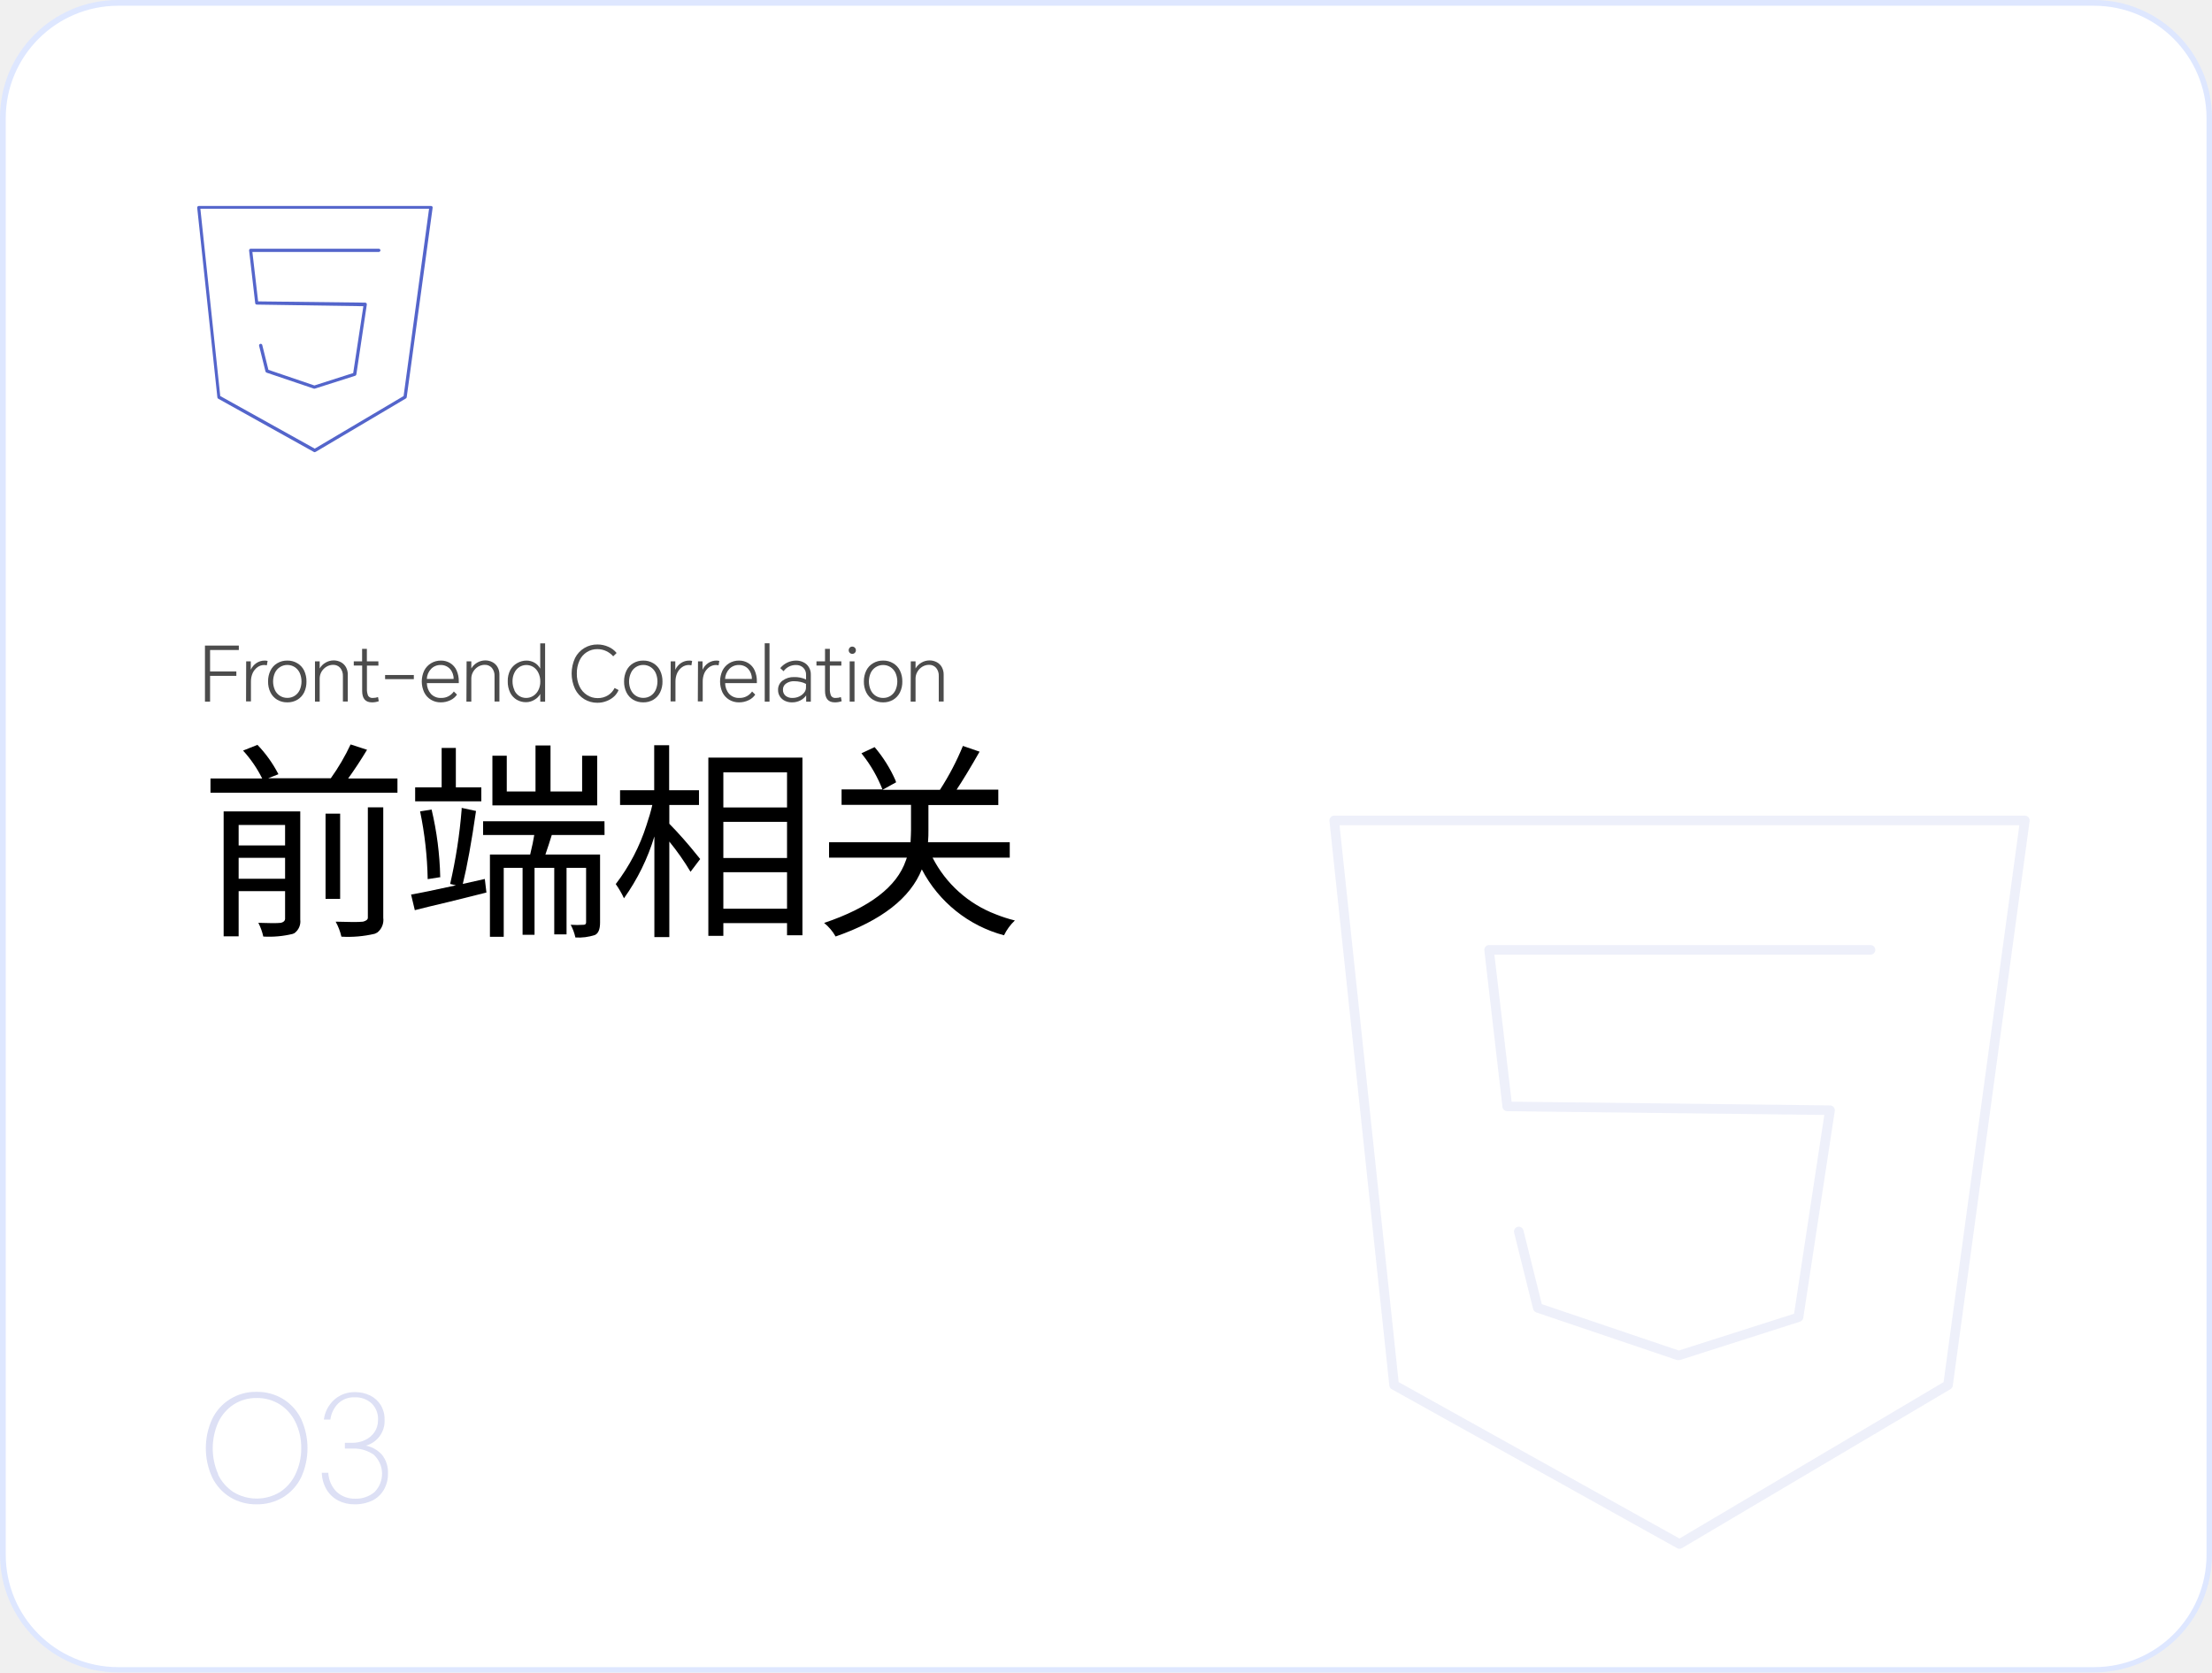
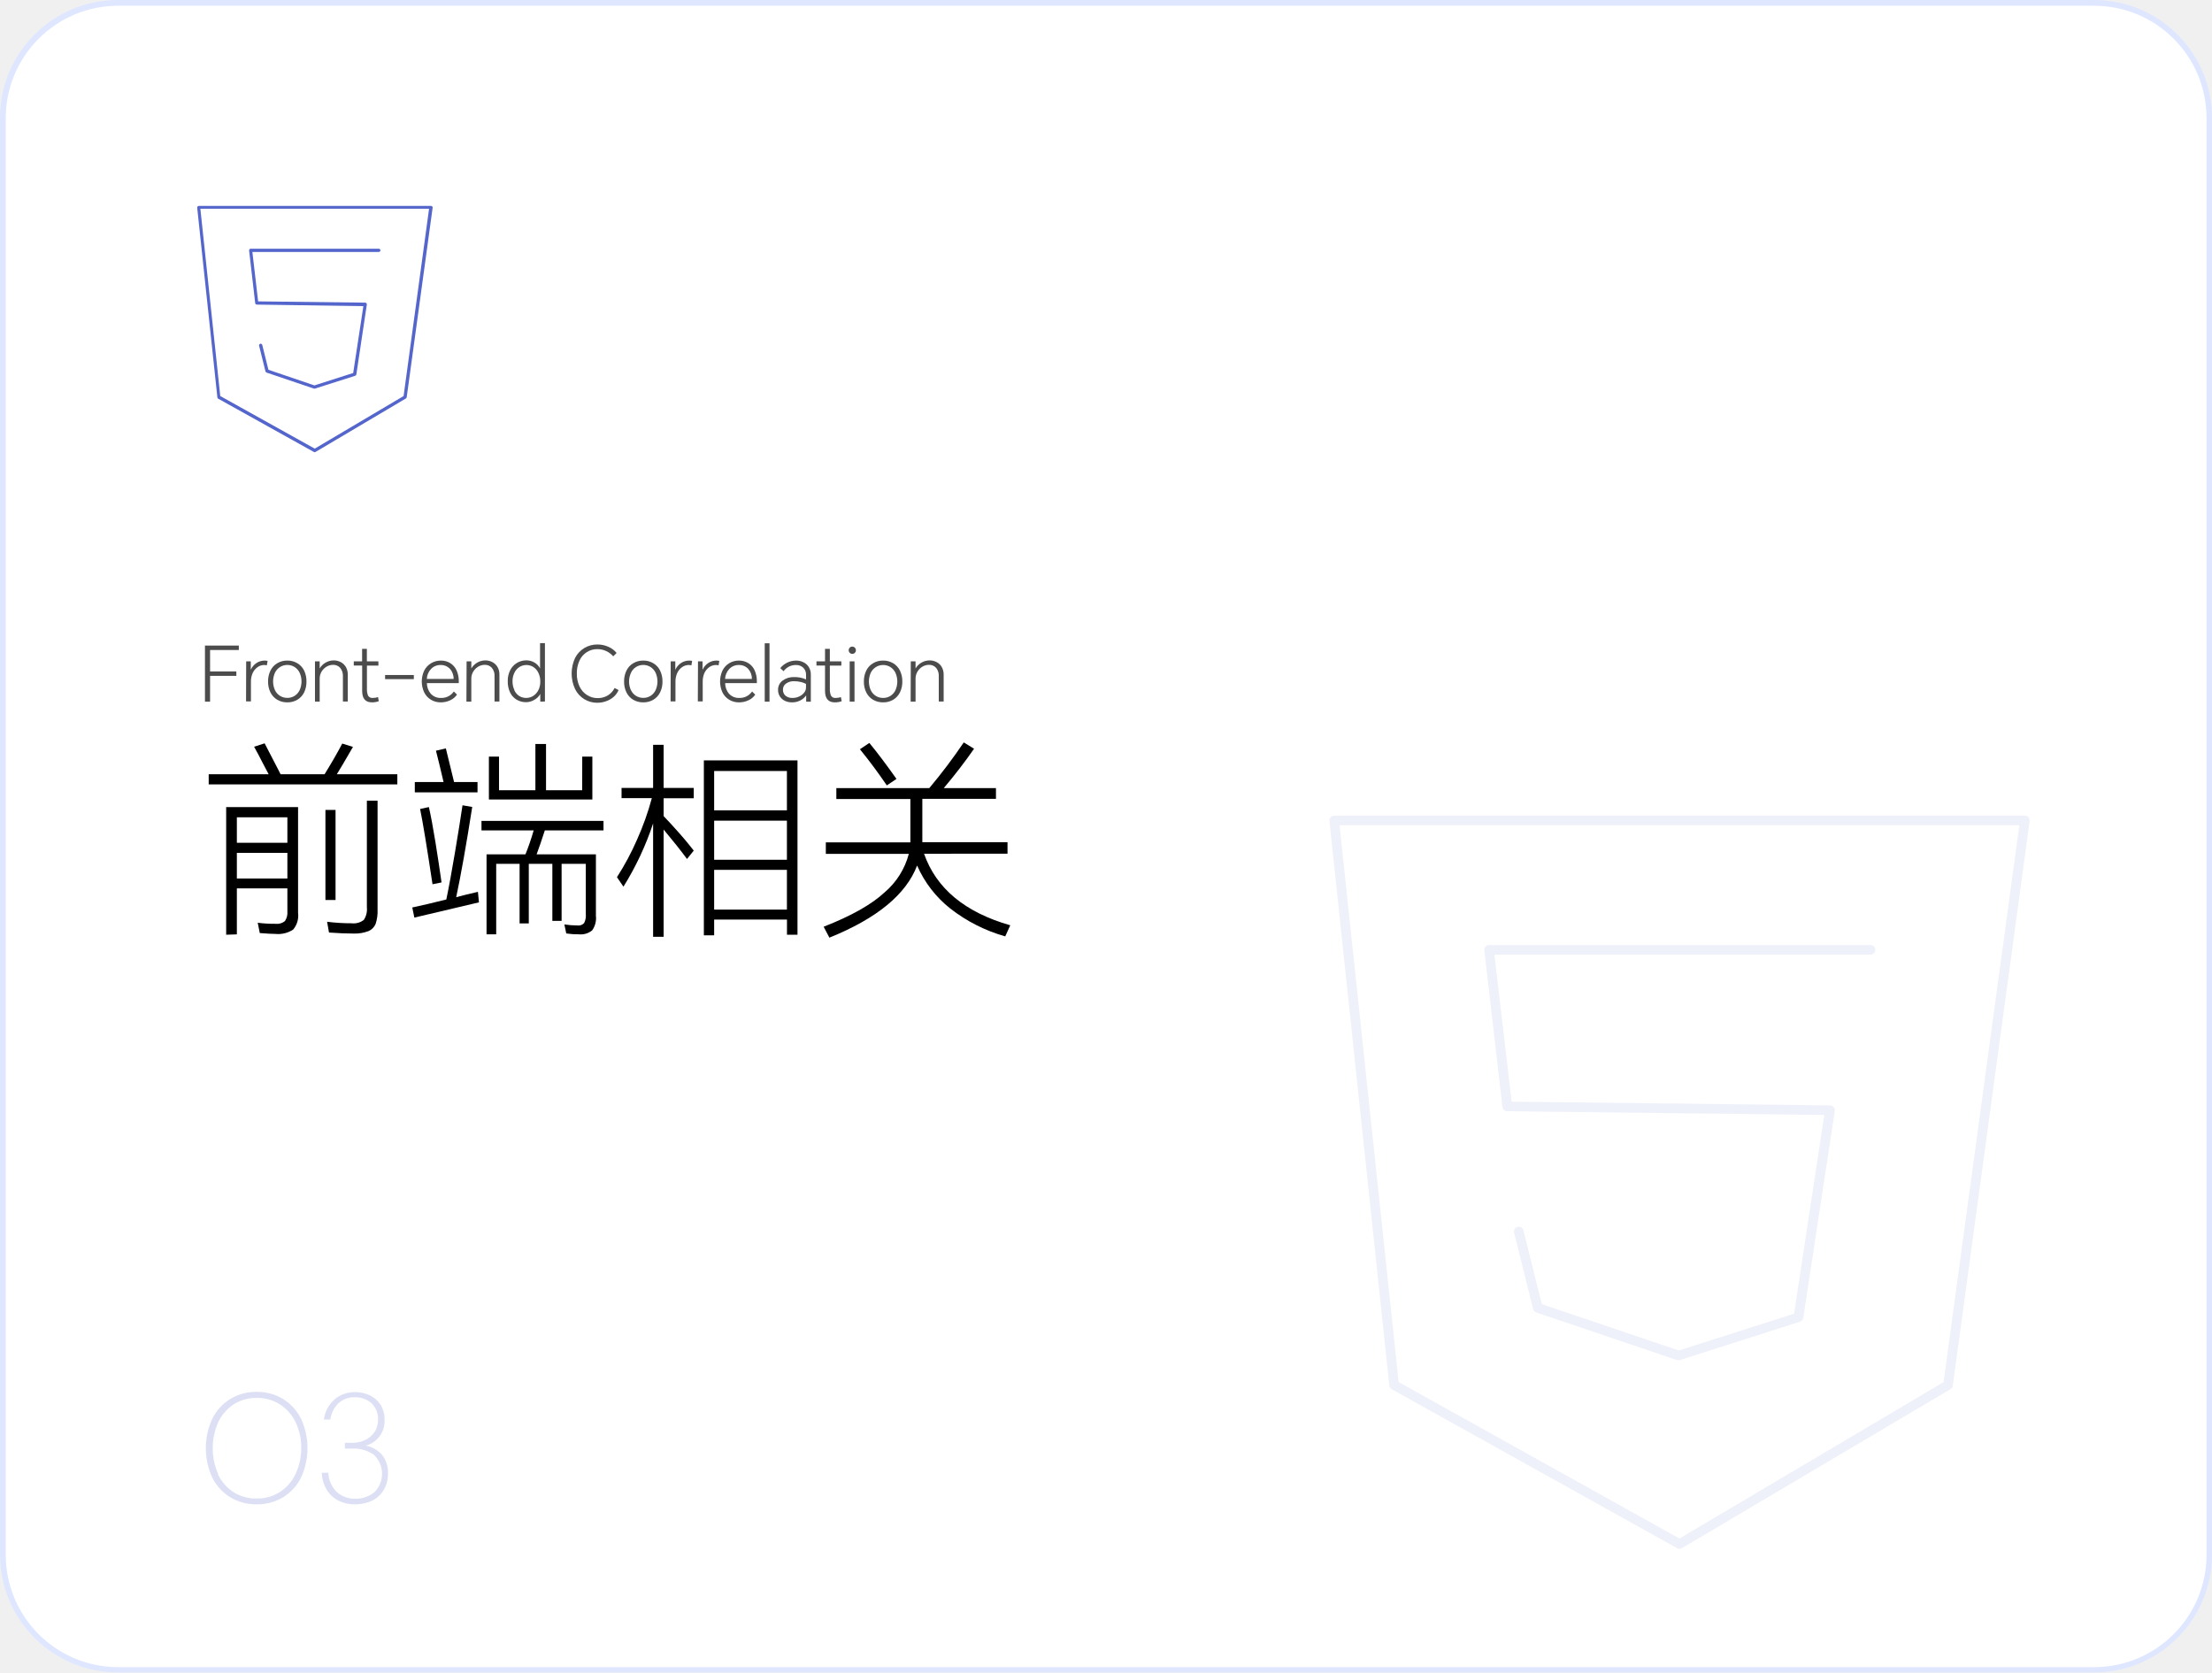
<svg xmlns="http://www.w3.org/2000/svg" viewBox="0 0 384.85 291.04">
  <defs>
    <style>.cls-1{fill:#fff;}.cls-2{fill:#dee7ff;}.cls-3{opacity:0.2;}.cls-4{fill:#5465cb;}.cls-5{fill:#4c4c4c;}.cls-6{opacity:0.1;}</style>
  </defs>
  <g id="图层_2" data-name="图层 2">
    <g id="图层_1-2" data-name="图层 1">
      <rect class="cls-1" x="0.48" y="0.48" width="383.9" height="290.08" rx="20.02" />
      <path class="cls-2" d="M364.36,291H20.5A20.53,20.53,0,0,1,0,270.54V20.5A20.52,20.52,0,0,1,20.5,0H364.36a20.51,20.51,0,0,1,20.49,20.5v250A20.52,20.52,0,0,1,364.36,291ZM20.5,1A19.57,19.57,0,0,0,1,20.5v250A19.56,19.56,0,0,0,20.5,290.08H364.36a19.56,19.56,0,0,0,19.54-19.54V20.5A19.57,19.57,0,0,0,364.36,1Z" />
      <g class="cls-3">
-         <path class="cls-4" d="M40.05,260.52a8.38,8.38,0,0,1-3.13-3.45,12.23,12.23,0,0,1,0-10.18,8.38,8.38,0,0,1,7.71-4.71,8.63,8.63,0,0,1,4.63,1.25,8.47,8.47,0,0,1,3.13,3.46,12.23,12.23,0,0,1,0,10.18,8.38,8.38,0,0,1-3.13,3.45,8.71,8.71,0,0,1-4.63,1.23A8.61,8.61,0,0,1,40.05,260.52Zm-2.13-4a7.55,7.55,0,0,0,2.71,3.11,7.81,7.81,0,0,0,8.06,0,7.43,7.43,0,0,0,2.72-3.13,10.32,10.32,0,0,0,1-4.53,10.08,10.08,0,0,0-1-4.52,7.59,7.59,0,0,0-2.73-3.09,7.4,7.4,0,0,0-4-1.11,7.27,7.27,0,0,0-4,1.11,7.58,7.58,0,0,0-2.71,3.12,11.17,11.17,0,0,0,0,9.06Z" />
+         <path class="cls-4" d="M40.05,260.52a8.38,8.38,0,0,1-3.13-3.45,12.23,12.23,0,0,1,0-10.18,8.41,8.41,0,0,1,3.13-3.46,8.53,8.53,0,0,1,4.58-1.25,8.63,8.63,0,0,1,4.63,1.25,8.41,8.41,0,0,1,3.13,3.46,12.23,12.23,0,0,1,0,10.18,8.38,8.38,0,0,1-3.13,3.45,8.71,8.71,0,0,1-4.63,1.23A8.61,8.61,0,0,1,40.05,260.52Zm-2.13-4a7.55,7.55,0,0,0,2.71,3.11,7.27,7.27,0,0,0,4,1.11,7.35,7.35,0,0,0,4.06-1.13,7.43,7.43,0,0,0,2.72-3.13,10.32,10.32,0,0,0,1-4.53,10.08,10.08,0,0,0-1-4.52,7.59,7.59,0,0,0-2.73-3.09,7.4,7.4,0,0,0-4-1.11,7.27,7.27,0,0,0-4,1.11,7.58,7.58,0,0,0-2.71,3.12,11.17,11.17,0,0,0,0,9.06Z" />
        <path class="cls-4" d="M58.83,261.09a5.17,5.17,0,0,1-2-1.89,6,6,0,0,1-.84-2.94h1.13a5,5,0,0,0,1.48,3.35,4.6,4.6,0,0,0,3.18,1.16,5,5,0,0,0,3.37-1.14,4.53,4.53,0,0,0-.12-6.51,6,6,0,0,0-3.63-1.07H60v-1h1.31a5.13,5.13,0,0,0,2.15-.46,4.11,4.11,0,0,0,1.67-1.36,3.67,3.67,0,0,0,.64-2.15,3.76,3.76,0,0,0-1.12-2.9,4.17,4.17,0,0,0-3-1.05,3.91,3.91,0,0,0-2.8,1.06A4.83,4.83,0,0,0,57.48,247H56.35a5.57,5.57,0,0,1,1.81-3.46,5.27,5.27,0,0,1,3.62-1.31,5.78,5.78,0,0,1,2.63.59,4.57,4.57,0,0,1,1.84,1.67,4.7,4.7,0,0,1,.66,2.51,4.44,4.44,0,0,1-3.25,4.54v0a5,5,0,0,1,2.84,1.64,4.91,4.91,0,0,1,1,3.23,5.42,5.42,0,0,1-.72,2.81,4.71,4.71,0,0,1-2,1.87,6.93,6.93,0,0,1-3.1.66A6.11,6.11,0,0,1,58.83,261.09Z" />
      </g>
      <path class="cls-5" d="M35.66,112.33h5.89v.77h-5v3.73h4.57v.77H36.55v4.49h-.89Z" />
-       <path class="cls-5" d="M42.83,115.08h.8v1.46h0a2.77,2.77,0,0,1,1-1.18,2.55,2.55,0,0,1,1.43-.42,1.9,1.9,0,0,1,.5.06l-.14.77a1.56,1.56,0,0,0-.46-.06,1.94,1.94,0,0,0-1.16.38,2.65,2.65,0,0,0-.83,1,3.52,3.52,0,0,0-.31,1.51v3.44h-.85Z" />
+       <path class="cls-5" d="M42.83,115.08h.8v1.46h0a2.77,2.77,0,0,1,1-1.18,2.55,2.55,0,0,1,1.43-.42,1.9,1.9,0,0,1,.5.06l-.14.77a1.56,1.56,0,0,0-.46-.06,1.94,1.94,0,0,0-1.16.38,2.58,2.58,0,0,0-.83,1,3.52,3.52,0,0,0-.31,1.51v3.44h-.85Z" />
      <path class="cls-5" d="M47.06,116.67a3,3,0,0,1,1.18-1.27,3.27,3.27,0,0,1,1.75-.46,3.23,3.23,0,0,1,1.74.46,3,3,0,0,1,1.18,1.27,4.29,4.29,0,0,1,.41,1.91,4.23,4.23,0,0,1-.41,1.91,3.08,3.08,0,0,1-1.18,1.27,3.32,3.32,0,0,1-1.74.45,3.35,3.35,0,0,1-1.75-.45,3.08,3.08,0,0,1-1.18-1.27,4.11,4.11,0,0,1-.42-1.91A4.16,4.16,0,0,1,47.06,116.67Zm.77,3.4a2.35,2.35,0,0,0,.88,1,2.31,2.31,0,0,0,1.28.36,2.33,2.33,0,0,0,1.28-.36,2.4,2.4,0,0,0,.87-1,3.71,3.71,0,0,0,0-3,2.43,2.43,0,0,0-.87-1,2.34,2.34,0,0,0-1.28-.37,2.31,2.31,0,0,0-1.28.37,2.38,2.38,0,0,0-.88,1,3.71,3.71,0,0,0,0,3Z" />
-       <path class="cls-5" d="M54.8,115.08h.82v1.23h0a2.74,2.74,0,0,1,1-1,2.78,2.78,0,0,1,1.43-.4,2.67,2.67,0,0,1,1.26.31,2.21,2.21,0,0,1,.88.86,2.61,2.61,0,0,1,.32,1.3v4.68h-.85v-4.41a2.1,2.1,0,0,0-.47-1.44,1.57,1.57,0,0,0-1.23-.53,2.24,2.24,0,0,0-1.15.32,2.59,2.59,0,0,0-.87.87,2.4,2.4,0,0,0-.32,1.21v4H54.8Z" />
+       <path class="cls-5" d="M54.8,115.08h.82v1.23h0a2.74,2.74,0,0,1,1-1,2.78,2.78,0,0,1,1.43-.4,2.56,2.56,0,0,1,1.26.31,2.21,2.21,0,0,1,.88.86,2.61,2.61,0,0,1,.32,1.3v4.68h-.85v-4.41a2.1,2.1,0,0,0-.47-1.44,1.57,1.57,0,0,0-1.23-.53,2.24,2.24,0,0,0-1.15.32,2.59,2.59,0,0,0-.87.87,2.4,2.4,0,0,0-.32,1.21v4H54.8Z" />
      <path class="cls-5" d="M65.84,115.81h-2v4a2.94,2.94,0,0,0,.2,1.24.87.87,0,0,0,.85.39,2.58,2.58,0,0,0,.88-.15l.13.72a3.41,3.41,0,0,1-1.19.2c-1.14,0-1.7-.66-1.7-2v-4.41H61.55v-.73H63V112.9h.83v2.18h2Z" />
      <path class="cls-5" d="M72,117.45v.72H67v-.72Z" />
      <path class="cls-5" d="M78.37,121.83a3.77,3.77,0,0,1-1.68.38,3.21,3.21,0,0,1-1.72-.46,3.09,3.09,0,0,1-1.17-1.28,4.46,4.46,0,0,1,0-3.78A3.18,3.18,0,0,1,75,115.4a3.26,3.26,0,0,1,1.71-.46,3,3,0,0,1,1.62.44,2.87,2.87,0,0,1,1.1,1.25,4.51,4.51,0,0,1,.39,1.94v.29H74.27a2.86,2.86,0,0,0,.69,1.86,2.3,2.3,0,0,0,1.81.72,2.57,2.57,0,0,0,1.29-.31,2.71,2.71,0,0,0,.9-.81l.55.54A2.83,2.83,0,0,1,78.37,121.83Zm.55-3.7a2.5,2.5,0,0,0-.65-1.76,2.13,2.13,0,0,0-1.6-.66,2.23,2.23,0,0,0-1.67.68,2.67,2.67,0,0,0-.74,1.74Z" />
-       <path class="cls-5" d="M81.18,115.08H82v1.23h0a2.83,2.83,0,0,1,1-1,2.78,2.78,0,0,1,1.43-.4,2.67,2.67,0,0,1,1.26.31,2.14,2.14,0,0,1,.88.86,2.51,2.51,0,0,1,.32,1.3v4.68h-.85v-4.41a2.09,2.09,0,0,0-.46-1.44,1.59,1.59,0,0,0-1.24-.53,2.24,2.24,0,0,0-1.15.32,2.56,2.56,0,0,0-.86.87,2.32,2.32,0,0,0-.33,1.21v4h-.85Z" />
-       <path class="cls-5" d="M94,122.09v-1.34h0a2.58,2.58,0,0,1-1,1,2.76,2.76,0,0,1-1.48.43,3.14,3.14,0,0,1-1.61-.42,3,3,0,0,1-1.15-1.24,4.33,4.33,0,0,1-.42-2,4,4,0,0,1,.44-1.94A3.12,3.12,0,0,1,90,115.37a3.22,3.22,0,0,1,1.59-.43,2.78,2.78,0,0,1,1.46.4,2.53,2.53,0,0,1,.94,1h0v-4.4h.85v10.16Zm-4.52-2a2.34,2.34,0,0,0,.84,1,2.23,2.23,0,0,0,1.22.35,2.27,2.27,0,0,0,1.24-.36,2.48,2.48,0,0,0,.89-1,3.17,3.17,0,0,0,.33-1.46,3.34,3.34,0,0,0-.34-1.57,2.4,2.4,0,0,0-.88-1,2.29,2.29,0,0,0-2.4,0,2.43,2.43,0,0,0-.88,1,3.28,3.28,0,0,0-.33,1.52A3.58,3.58,0,0,0,89.5,120.08Z" />
-       <path class="cls-5" d="M106.86,121.17a4,4,0,0,1-1.29.8,4.23,4.23,0,0,1-1.66.31,4.28,4.28,0,0,1-2.25-.62,4.33,4.33,0,0,1-1.61-1.77,6.42,6.42,0,0,1,0-5.4,4.27,4.27,0,0,1,1.62-1.74,4.34,4.34,0,0,1,2.29-.61,4.62,4.62,0,0,1,1.91.41,3.71,3.71,0,0,1,1.41,1.07l-.59.58a3.78,3.78,0,0,0-1.21-.91,3.56,3.56,0,0,0-1.56-.34,3.32,3.32,0,0,0-1.81.51,3.4,3.4,0,0,0-1.28,1.46,5.13,5.13,0,0,0-.47,2.3,5,5,0,0,0,.47,2.23,3.61,3.61,0,0,0,1.31,1.49,3.34,3.34,0,0,0,1.83.53,3.3,3.3,0,0,0,1.83-.5,3.1,3.1,0,0,0,1.13-1.26l.69.36A3.24,3.24,0,0,1,106.86,121.17Z" />
+       <path class="cls-5" d="M81.18,115.08H82v1.23h0a2.83,2.83,0,0,1,1-1,2.78,2.78,0,0,1,1.43-.4,2.56,2.56,0,0,1,1.26.31,2.14,2.14,0,0,1,.88.86,2.51,2.51,0,0,1,.32,1.3v4.68h-.85v-4.41a2.09,2.09,0,0,0-.46-1.44,1.59,1.59,0,0,0-1.24-.53,2.24,2.24,0,0,0-1.15.32,2.56,2.56,0,0,0-.86.87,2.32,2.32,0,0,0-.33,1.21v4h-.85Z" />
+       <path class="cls-5" d="M94,122.09v-1.34h0a2.58,2.58,0,0,1-1,1,2.76,2.76,0,0,1-1.48.43,3.14,3.14,0,0,1-1.61-.42,3,3,0,0,1-1.15-1.24,4.33,4.33,0,0,1-.42-2,4,4,0,0,1,.44-1.94,3.13,3.13,0,0,1,2.78-1.68,2.78,2.78,0,0,1,1.46.4,2.53,2.53,0,0,1,.94,1h0v-4.4h.85v10.16Zm-4.52-2a2.34,2.34,0,0,0,.84,1,2.23,2.23,0,0,0,1.22.35,2.27,2.27,0,0,0,1.24-.36,2.48,2.48,0,0,0,.89-1,3.17,3.17,0,0,0,.33-1.46,3.34,3.34,0,0,0-.34-1.57,2.4,2.4,0,0,0-.88-1,2.29,2.29,0,0,0-2.4,0,2.43,2.43,0,0,0-.88,1,3.28,3.28,0,0,0-.33,1.52A3.58,3.58,0,0,0,89.5,120.08Z" />
+       <path class="cls-5" d="M106.86,121.17a4,4,0,0,1-1.29.8,4.42,4.42,0,0,1-1.66.31,4.28,4.28,0,0,1-2.25-.62,4.33,4.33,0,0,1-1.61-1.77,6.42,6.42,0,0,1,0-5.4,4.27,4.27,0,0,1,1.62-1.74,4.34,4.34,0,0,1,2.29-.61,4.62,4.62,0,0,1,1.91.41,3.71,3.71,0,0,1,1.41,1.07l-.59.58a3.78,3.78,0,0,0-1.21-.91,3.56,3.56,0,0,0-1.56-.34,3.32,3.32,0,0,0-1.81.51,3.4,3.4,0,0,0-1.28,1.46,5.12,5.12,0,0,0-.47,2.29,5.06,5.06,0,0,0,.47,2.24,3.61,3.61,0,0,0,1.31,1.49,3.34,3.34,0,0,0,1.83.53,3.3,3.3,0,0,0,1.83-.5,3.1,3.1,0,0,0,1.13-1.26l.69.36A3.34,3.34,0,0,1,106.86,121.17Z" />
      <path class="cls-5" d="M109,116.67a3,3,0,0,1,1.17-1.27,3.29,3.29,0,0,1,1.75-.46,3.23,3.23,0,0,1,1.74.46,3,3,0,0,1,1.18,1.27,4.16,4.16,0,0,1,.42,1.91,4.11,4.11,0,0,1-.42,1.91,3.08,3.08,0,0,1-1.18,1.27,3.32,3.32,0,0,1-1.74.45,3.38,3.38,0,0,1-1.75-.45,3.06,3.06,0,0,1-1.17-1.27,4.11,4.11,0,0,1-.42-1.91A4.16,4.16,0,0,1,109,116.67Zm.77,3.4a2.33,2.33,0,0,0,.87,1,2.36,2.36,0,0,0,1.28.36,2.31,2.31,0,0,0,1.28-.36,2.4,2.4,0,0,0,.87-1,3.71,3.71,0,0,0,0-3,2.43,2.43,0,0,0-.87-1,2.31,2.31,0,0,0-1.28-.37,2.32,2.32,0,0,0-2.15,1.39,3.61,3.61,0,0,0,0,3Z" />
-       <path class="cls-5" d="M116.69,115.08h.8v1.46h0a2.82,2.82,0,0,1,1-1.18,2.58,2.58,0,0,1,1.44-.42,1.83,1.83,0,0,1,.49.06l-.13.77a1.68,1.68,0,0,0-.47-.06,2,2,0,0,0-1.16.38,2.65,2.65,0,0,0-.83,1,3.52,3.52,0,0,0-.31,1.51v3.44h-.85Z" />
-       <path class="cls-5" d="M121.44,115.08h.79v1.46h0a2.77,2.77,0,0,1,1-1.18,2.53,2.53,0,0,1,1.43-.42,1.77,1.77,0,0,1,.49.06l-.13.77a1.63,1.63,0,0,0-.47-.06,2,2,0,0,0-1.16.38,2.74,2.74,0,0,0-.83,1,3.67,3.67,0,0,0-.3,1.51v3.44h-.85Z" />
+       <path class="cls-5" d="M116.69,115.08h.8v1.46h0a2.82,2.82,0,0,1,1-1.18,2.58,2.58,0,0,1,1.44-.42,1.83,1.83,0,0,1,.49.06l-.13.77a1.68,1.68,0,0,0-.47-.06,2,2,0,0,0-1.16.38,2.58,2.58,0,0,0-.83,1,3.52,3.52,0,0,0-.31,1.51v3.44h-.85Z" />
+       <path class="cls-5" d="M121.44,115.08h.79v1.46h0a2.77,2.77,0,0,1,1-1.18,2.53,2.53,0,0,1,1.43-.42,1.77,1.77,0,0,1,.49.06l-.13.77a1.63,1.63,0,0,0-.47-.06,2,2,0,0,0-1.16.38,2.66,2.66,0,0,0-.83,1,3.67,3.67,0,0,0-.3,1.51v3.44h-.85Z" />
      <path class="cls-5" d="M130.26,121.83a3.77,3.77,0,0,1-1.68.38,3.21,3.21,0,0,1-1.72-.46,3.09,3.09,0,0,1-1.17-1.28,4.56,4.56,0,0,1,0-3.78,3.18,3.18,0,0,1,1.17-1.29,3.26,3.26,0,0,1,1.71-.46,3,3,0,0,1,1.62.44,2.81,2.81,0,0,1,1.1,1.25,4.51,4.51,0,0,1,.39,1.94v.29h-5.51a2.8,2.8,0,0,0,.68,1.86,2.3,2.3,0,0,0,1.81.72,2.57,2.57,0,0,0,1.29-.31,2.71,2.71,0,0,0,.9-.81l.55.54A2.83,2.83,0,0,1,130.26,121.83Zm.56-3.7a2.56,2.56,0,0,0-.66-1.76,2.13,2.13,0,0,0-1.6-.66,2.23,2.23,0,0,0-1.67.68,2.72,2.72,0,0,0-.74,1.74Z" />
      <path class="cls-5" d="M133.05,111.93h.83v10.16h-.83Z" />
-       <path class="cls-5" d="M139.8,115.24a2.18,2.18,0,0,1,.93.85,2.4,2.4,0,0,1,.34,1.3v4.7h-.81V121h0a2.79,2.79,0,0,1-1,.87,3.13,3.13,0,0,1-1.5.34,2.76,2.76,0,0,1-1.19-.26,2.11,2.11,0,0,1-.87-.75,2,2,0,0,1-.33-1.14,1.94,1.94,0,0,1,.79-1.64,3.19,3.19,0,0,1,2-.61,4.7,4.7,0,0,1,2.08.42v-.79a1.64,1.64,0,0,0-.49-1.26,1.75,1.75,0,0,0-1.26-.47,2.59,2.59,0,0,0-2.16,1.08l-.58-.54a3.57,3.57,0,0,1,2.75-1.31A2.84,2.84,0,0,1,139.8,115.24Zm-3.13,5.82a1.8,1.8,0,0,0,1.2.38,2.7,2.7,0,0,0,1.17-.25,2.36,2.36,0,0,0,.87-.67,1.41,1.41,0,0,0,.32-.89V119a3.25,3.25,0,0,0-.88-.33,4.93,4.93,0,0,0-1.17-.14,2.29,2.29,0,0,0-1.41.4,1.25,1.25,0,0,0-.55,1.09A1.32,1.32,0,0,0,136.67,121.06Z" />
+       <path class="cls-5" d="M139.8,115.24a2.18,2.18,0,0,1,.93.85,2.4,2.4,0,0,1,.34,1.3v4.7h-.81V121h0a2.89,2.89,0,0,1-1,.87,3.13,3.13,0,0,1-1.5.34,2.76,2.76,0,0,1-1.19-.26,2.11,2.11,0,0,1-.87-.75,2,2,0,0,1-.33-1.14,1.94,1.94,0,0,1,.79-1.64,3.19,3.19,0,0,1,2-.61,4.85,4.85,0,0,1,2.08.41v-.78a1.64,1.64,0,0,0-.49-1.26,1.75,1.75,0,0,0-1.26-.47,2.59,2.59,0,0,0-2.16,1.08l-.58-.54a3.57,3.57,0,0,1,2.75-1.31A2.84,2.84,0,0,1,139.8,115.24Zm-3.13,5.82a1.8,1.8,0,0,0,1.2.38,2.7,2.7,0,0,0,1.17-.25,2.36,2.36,0,0,0,.87-.67,1.41,1.41,0,0,0,.32-.89V119a3.25,3.25,0,0,0-.88-.33,4.93,4.93,0,0,0-1.17-.14,2.29,2.29,0,0,0-1.41.4,1.25,1.25,0,0,0-.55,1.09A1.32,1.32,0,0,0,136.67,121.06Z" />
      <path class="cls-5" d="M146.38,115.81h-2v4a2.94,2.94,0,0,0,.2,1.24.85.85,0,0,0,.85.39,2.49,2.49,0,0,0,.87-.15l.14.72a3.51,3.51,0,0,1-1.2.2c-1.13,0-1.7-.66-1.7-2v-4.41h-1.49v-.73h1.49V112.9h.84v2.18h2Z" />
      <path class="cls-5" d="M147.83,112.7a.56.56,0,0,1,.44-.19.59.59,0,0,1,.46.19.61.61,0,0,1,.18.45.62.62,0,0,1-.18.44.6.6,0,0,1-.44.18.61.61,0,0,1-.45-.18.62.62,0,0,1-.18-.44A.64.64,0,0,1,147.83,112.7Zm0,2.38h.84v7h-.84Z" />
      <path class="cls-5" d="M150.72,116.67a3,3,0,0,1,1.18-1.27,3.27,3.27,0,0,1,1.75-.46,3.23,3.23,0,0,1,1.74.46,3,3,0,0,1,1.18,1.27,4.16,4.16,0,0,1,.42,1.91,4.11,4.11,0,0,1-.42,1.91,3.08,3.08,0,0,1-1.18,1.27,3.32,3.32,0,0,1-1.74.45,3.35,3.35,0,0,1-1.75-.45,3.08,3.08,0,0,1-1.18-1.27,4.11,4.11,0,0,1-.42-1.91A4.16,4.16,0,0,1,150.72,116.67Zm.77,3.4a2.33,2.33,0,0,0,2.16,1.37,2.31,2.31,0,0,0,1.28-.36,2.4,2.4,0,0,0,.87-1,3.71,3.71,0,0,0,0-3,2.43,2.43,0,0,0-.87-1,2.31,2.31,0,0,0-1.28-.37,2.34,2.34,0,0,0-1.28.37,2.38,2.38,0,0,0-.88,1,3.71,3.71,0,0,0,0,3Z" />
-       <path class="cls-5" d="M158.46,115.08h.83v1.23h0a2.83,2.83,0,0,1,1-1,2.78,2.78,0,0,1,1.43-.4,2.67,2.67,0,0,1,1.26.31,2.14,2.14,0,0,1,.88.86,2.61,2.61,0,0,1,.32,1.3v4.68h-.85v-4.41a2.09,2.09,0,0,0-.46-1.44,1.59,1.59,0,0,0-1.24-.53,2.24,2.24,0,0,0-1.15.32,2.47,2.47,0,0,0-.86.87,2.32,2.32,0,0,0-.33,1.21v4h-.85Z" />
-       <path d="M60.57,135.46h8.58v2.47H36.62v-2.47h9a21.33,21.33,0,0,0-3.33-4.86l2.5-1a21.65,21.65,0,0,1,3.65,5.11l-1.79.71h10.9A37,37,0,0,0,61,129.53l2.86.93Q62.22,133.18,60.57,135.46Zm-8.33,5.72V160a2.53,2.53,0,0,1-1,2.36,1.92,1.92,0,0,0-.32.14,17.38,17.38,0,0,1-5.11.46,10,10,0,0,0-.86-2.39c1.93.07,3.24.08,3.93,0,.46-.12.69-.34.72-.65v-4.86H41.52v7.86H38.91V141.18Zm-2.64,2.36H41.52v3.57H49.6Zm-8.08,9.36H49.6v-3.64H41.52Zm17.66-11.33V156.4H56.64V141.57ZM64,159.69V140.47h2.68v19.22a2.79,2.79,0,0,1-1,2.54,3.33,3.33,0,0,1-.5.25,20.18,20.18,0,0,1-5.78.5,10,10,0,0,0-1-2.61c2.36.07,3.94.09,4.75,0C63.69,160.24,64,160,64,159.69Z" />
-       <path d="M80.52,153.8l3.83-.86.28,2.36-6.46,1.61c-2.82.66-4.8,1.15-6,1.46l-.65-2.72c1.39-.23,4-.77,7.8-1.6l-1-.25a89.9,89.9,0,0,0,2-12.94,1.45,1.45,0,0,0,0-.29l2.5.54Q81.64,149.26,80.52,153.8ZM83.74,137v2.43H72.23V137h4.61v-6.86h2.47V137Zm-7.11,15.62-2.22.35a63.92,63.92,0,0,0-1.32-11.79l2-.32a55.84,55.84,0,0,1,1.5,11.69Zm28.55-7.33H96c-.31,1-.68,2.16-1.11,3.4h9.51v11.86c0,1.17-.32,1.88-.9,2.14a9,9,0,0,1-3.39.43,8.58,8.58,0,0,0-.82-2.21,16.12,16.12,0,0,0,2.28,0c.27,0,.4-.18.4-.4V151h-3.4v11.58H96.43V151H93v11.65H90.92V151H87.64v12h-2.4V148.69h7c.35-1.46.59-2.59.71-3.4h-8.9V142.9h21.12ZM103.9,131.5v8.64H85.67V131.5h2.5v6.21h5v-8h2.61v8h5.5V131.5Z" />
-       <path d="M116.45,140.07v3.26q2.51,2.56,4.94,5.61l.43.53-1.68,2.22a43.68,43.68,0,0,0-3.69-5.26v16.62h-2.6V145.54a36.79,36.79,0,0,1-5.29,10.76,15.43,15.43,0,0,0-1.43-2.47,33.54,33.54,0,0,0,5.36-10.29c.4-1.19.75-2.35,1-3.47h-5.61V137.5h5.94v-7.83h2.6v7.83h5.19v2.57Zm6.79-8.25h16.37v30.91h-2.68v-2.11H125.85v2.22h-2.61Zm13.69,2.57H125.85v6.11h11.08ZM125.85,143v6.29h11.08V143Zm0,15.12h11.08v-6.36H125.85Z" />
-       <path d="M152.17,130a23.7,23.7,0,0,1,3.65,5.83c0,.12.08.21.1.28l-2.39,1.32h10a46,46,0,0,0,4-7.64l2.9,1c-1.6,2.81-2.93,5-4,6.61h7.26v2.68H161.53v4.47c0,.48,0,1.16-.07,2h14.22v2.68H162.25a20.56,20.56,0,0,0,11,9.86,24.72,24.72,0,0,0,3.32,1.07,8.86,8.86,0,0,0-1.89,2.58,22.72,22.72,0,0,1-14.3-11.47q-3,7.5-15,11.68a8.14,8.14,0,0,0-2-2.36q11.87-4,14.22-10.86a5,5,0,0,0,.18-.5H144.24v-2.68h14.18c.05-1,.08-1.65.08-2.07v-4.44H146.42v-2.68h7.11a23.67,23.67,0,0,0-3.43-6l-.22-.29Z" />
-       <path class="cls-4" d="M54.72,67.63l-.09,0-8.25-2.79a.31.31,0,0,1-.19-.2l-1.11-4.47a.28.28,0,0,1,.21-.34.28.28,0,0,1,.34.2l1.07,4.32,8,2.72,6.75-2.16,1.77-11.63L44.68,53a.27.27,0,0,1-.28-.25l-1.06-9.16a.26.26,0,0,1,.07-.22.27.27,0,0,1,.21-.09H65.91a.28.28,0,0,1,.28.28.29.29,0,0,1-.28.28h-22l1,8.6,18.64.22a.35.35,0,0,1,.21.1.32.32,0,0,1,.06.23L62,65.15a.3.3,0,0,1-.19.23l-7,2.23Z" />
-       <path class="cls-4" d="M54.77,78.67h0l-.11,0-16.7-9.3a.28.28,0,0,1-.14-.22l-3.51-33a.29.29,0,0,1,.07-.22.29.29,0,0,1,.21-.09H75a.29.29,0,0,1,.21.09.25.25,0,0,1,.06.22L70.76,69.12a.28.28,0,0,1-.14.21l-15.71,9.3A.33.33,0,0,1,54.77,78.67ZM38.32,68.91l16.44,9.15,15.46-9.15,4.43-32.59H34.86Z" />
+       <path class="cls-5" d="M158.46,115.08h.83v1.23h0a2.83,2.83,0,0,1,1-1,2.78,2.78,0,0,1,1.43-.4,2.56,2.56,0,0,1,1.26.31,2.14,2.14,0,0,1,.88.86,2.61,2.61,0,0,1,.32,1.3v4.68h-.85v-4.41a2.09,2.09,0,0,0-.46-1.44,1.59,1.59,0,0,0-1.24-.53,2.24,2.24,0,0,0-1.15.32,2.47,2.47,0,0,0-.86.87,2.32,2.32,0,0,0-.33,1.21v4h-.85Z" />
+       <path d="M69.13,134.72v1.76H36.31v-1.76H46.74l-1.1-2.09c-.36-.73-.84-1.63-1.43-2.7l1.83-.59q.3.56,2.16,4.17l.62,1.21h7.65q1.76-2.85,3.08-5.34l1.86.58c-1.29,2.25-2.23,3.83-2.81,4.76ZM39.35,162.64V140.43H51.86v18.41a3.77,3.77,0,0,1-.86,2.91,4.77,4.77,0,0,1-3.09.75c-.59,0-1.49-.05-2.71-.15l-.36-1.79a22.53,22.53,0,0,0,3.14.18,2.11,2.11,0,0,0,1.6-.48,2.62,2.62,0,0,0,.42-1.68v-4H41.21v8Zm10.65-16v-4.43H41.21v4.43Zm-8.79,1.76v4.46H50v-4.46Zm15.41-7.47h1.76V156.6H56.62Zm7.21-1.61h1.86v19a6.85,6.85,0,0,1-.34,2.44A2.33,2.33,0,0,1,64.14,162a6.63,6.63,0,0,1-2.54.44c-1.25,0-2.7-.06-4.36-.18l-.33-1.87a34.77,34.77,0,0,0,4.28.26,2.86,2.86,0,0,0,2.11-.59,3.37,3.37,0,0,0,.53-2.2Z" />
+       <path d="M83.15,155.18l.18,1.83-4.24,1q-4.22,1-7,1.65l-.36-1.76q2.42-.51,5.92-1.39c.44-2.09.94-4.81,1.5-8.14s1-6.08,1.32-8.25l1.69.29q-1.57,10-2.79,15.7C80.52,155.8,81.78,155.49,83.15,155.18Zm-.07-19.11v1.8H72.17v-1.8h5q-.8-3.44-1.32-5.45l1.72-.4,1.43,5.85Zm-7.83,17.79q-1.47-9.77-2.16-13.1l1.53-.33q.51,2.23,1.14,6.11c.41,2.59.77,4.92,1.06,7ZM105,144.49H94.79c-.51,1.61-1,3-1.43,4.17h10.32v10.69a3.67,3.67,0,0,1-.66,2.54,3.16,3.16,0,0,1-2.3.68,13.46,13.46,0,0,1-2.2-.15l-.33-1.57a15.18,15.18,0,0,0,2.31.18,1.3,1.3,0,0,0,1.13-.42,2.87,2.87,0,0,0,.29-1.55v-8.75H97.71v9.92H96.1v-9.92H92v10.36H90.4V150.31H86.33v12.26H84.65V148.66h6.77a43.43,43.43,0,0,0,1.43-4.17H83.77v-1.65H105Zm-3.7-12.84h1.76v7.46h-18v-7.46h1.76v5.85h6.33v-8.05H95v8.05h6.29Z" />
+       <path d="M115.46,129.6v7.5h5.24v1.79h-5.24V142c.78.8,1.7,1.82,2.75,3s1.88,2.22,2.49,3l-1.17,1.46c-1.1-1.49-2.46-3.19-4.07-5.12V163h-1.83V143.28a51.29,51.29,0,0,1-5.16,11l-1.13-1.65a46,46,0,0,0,3.51-6.57,47.75,47.75,0,0,0,2.56-7.19h-5.27V137.1h5.49v-7.5Zm7,33.15V132.31h16.29v30.33h-1.83V160H124.25v2.74ZM136.91,141v-6.85H124.25V141Zm0,1.79H124.25v6.81h12.66Zm-12.66,8.56v6.92h12.66v-6.92Z" />
+       <path d="M160.77,148.55q3.18,9.07,15,12.45l-.88,1.93a27.87,27.87,0,0,1-9.55-4.84,19.49,19.49,0,0,1-5.78-7.49q-2.86,7.54-15.26,12.55l-1-1.9q7.22-2.82,10.63-6a13.18,13.18,0,0,0,4.19-6.68H143.68v-2h14.71v-.3l0-7.24H145.51v-1.9h16.17a96.92,96.92,0,0,0,6-7.95l1.79,1.1q-2.37,3.41-5.27,6.85h9.08V139H160.47l0,7.13v.41h14.82v2Zm-6.48-11.89q-2.26-3.33-4.68-6.29l1.64-1.1c1.37,1.66,2.94,3.74,4.72,6.26Z" />
+       <path class="cls-4" d="M54.72,67.62h-.09l-8.25-2.79a.31.31,0,0,1-.19-.2l-1.11-4.47a.28.28,0,0,1,.55-.14l1.07,4.32,8,2.72,6.75-2.16,1.77-11.63L44.68,53a.28.28,0,0,1-.28-.25l-1.06-9.16a.26.26,0,0,1,.07-.22.27.27,0,0,1,.21-.09H65.91a.28.28,0,0,1,.28.28.29.29,0,0,1-.28.28h-22l1,8.6,18.64.22a.35.35,0,0,1,.21.1.32.32,0,0,1,.06.23L62,65.15a.3.3,0,0,1-.19.23l-7,2.23Z" />
+       <path class="cls-4" d="M54.77,78.67h0l-.11,0-16.7-9.3a.27.27,0,0,1-.14-.22l-3.51-33a.29.29,0,0,1,.07-.22.3.3,0,0,1,.21-.1H75a.3.3,0,0,1,.21.1.25.25,0,0,1,.06.22L70.76,69.12a.31.31,0,0,1-.14.21l-15.71,9.3A.33.33,0,0,1,54.77,78.67ZM38.32,68.91l16.44,9.15,15.46-9.15,4.43-32.59H34.86Z" />
      <g class="cls-6">
-         <path class="cls-4" d="M292.07,236.66a.86.86,0,0,1-.27,0l-24.52-8.3a.84.84,0,0,1-.54-.59l-3.31-13.29a.83.83,0,1,1,1.62-.4l3.2,12.84,23.83,8.07,20.06-6.4L317.4,194l-55.18-.65a.84.84,0,0,1-.82-.74l-3.15-27.24a.83.83,0,0,1,.21-.65.8.8,0,0,1,.62-.28h66.26a.84.84,0,1,1,0,1.67H260l3,25.58,55.4.65a.83.83,0,0,1,.63.3.86.86,0,0,1,.19.66l-5.48,36a.82.82,0,0,1-.58.67l-20.81,6.65A1.09,1.09,0,0,1,292.07,236.66Z" />
+         <path class="cls-4" d="M292.07,236.66a.86.86,0,0,1-.27,0l-24.52-8.3a.84.84,0,0,1-.54-.59l-3.31-13.29a.83.83,0,1,1,1.62-.4l3.2,12.84,23.83,8.07,20.06-6.4L317.4,194l-55.18-.65a.84.84,0,0,1-.82-.74l-3.15-27.24a.82.82,0,0,1,.21-.65.8.8,0,0,1,.62-.28h66.26a.84.84,0,1,1,0,1.67H260l3,25.58,55.4.65a.83.83,0,0,1,.63.3.86.86,0,0,1,.19.66l-5.48,36a.82.82,0,0,1-.58.67l-20.81,6.65A1.09,1.09,0,0,1,292.07,236.66Z" />
        <path class="cls-4" d="M292.23,269.48h-.11a.75.75,0,0,1-.33-.1l-49.64-27.65a.83.83,0,0,1-.43-.64L231.3,142.84a.8.8,0,0,1,.21-.64.82.82,0,0,1,.62-.28H352.29a.82.82,0,0,1,.63.29.83.83,0,0,1,.2.66L339.75,241.1a.81.81,0,0,1-.4.61l-46.7,27.65A.79.79,0,0,1,292.23,269.48Zm-48.89-29,48.86,27.22,45.95-27.21,13.18-96.89H233.06Z" />
      </g>
    </g>
  </g>
</svg>
